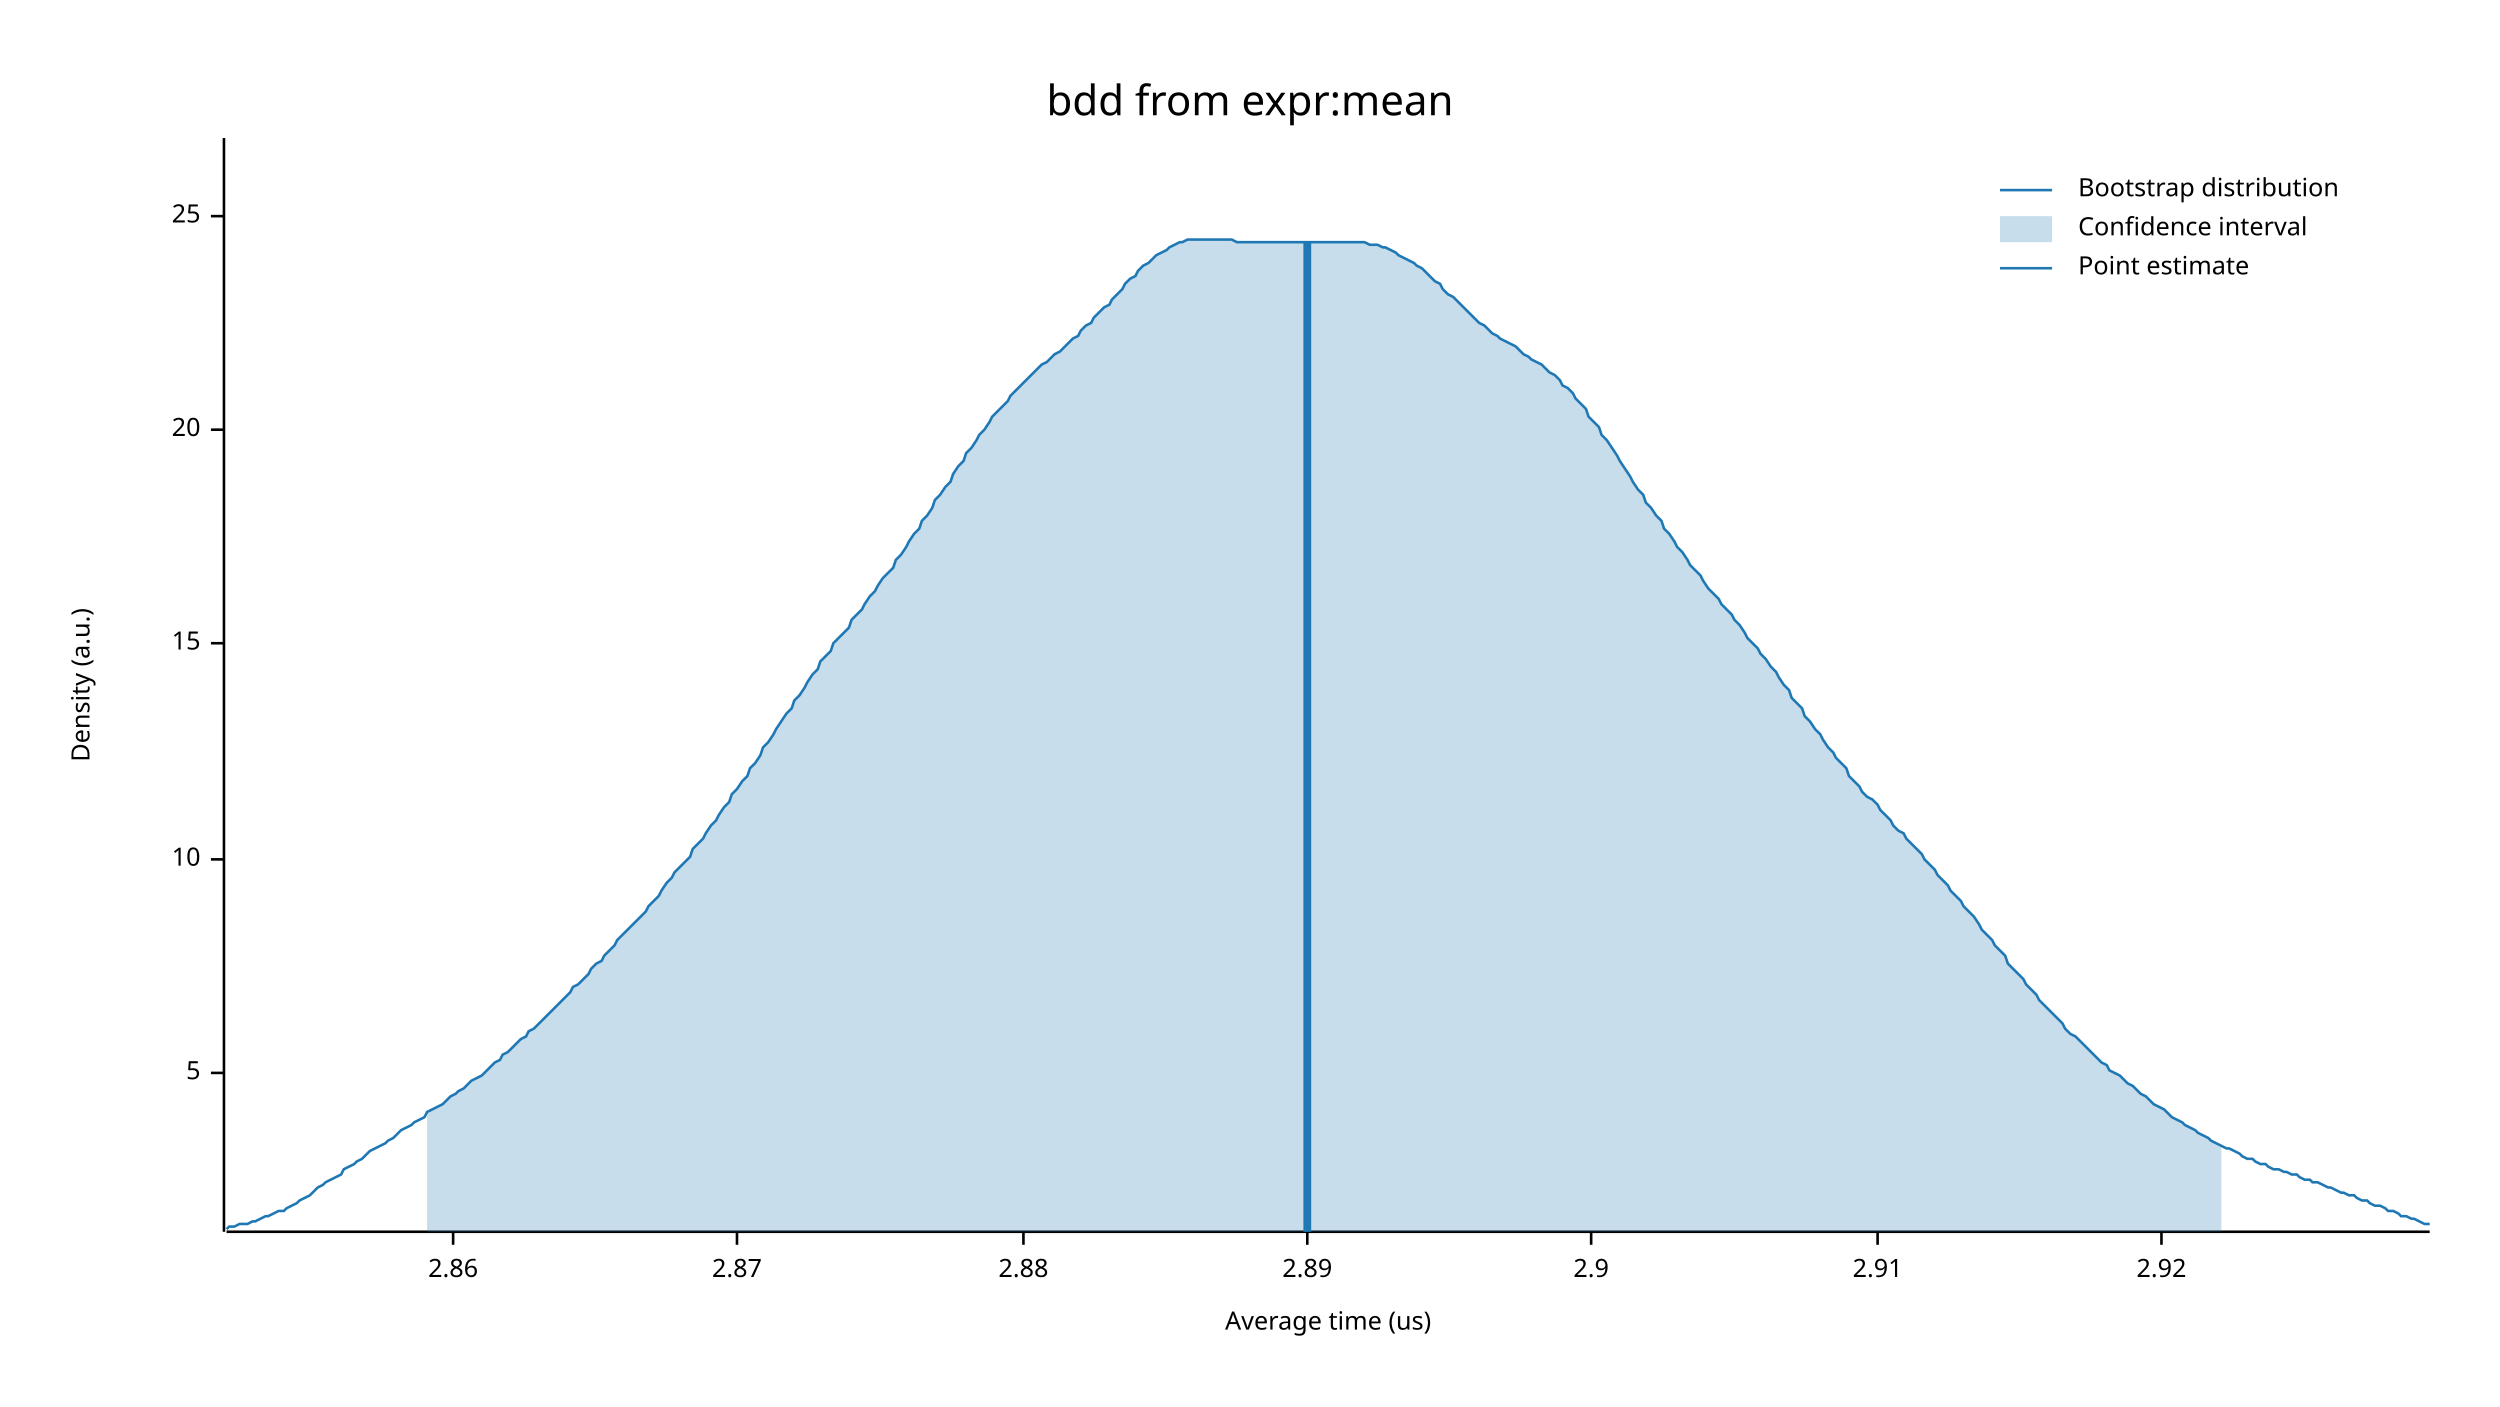
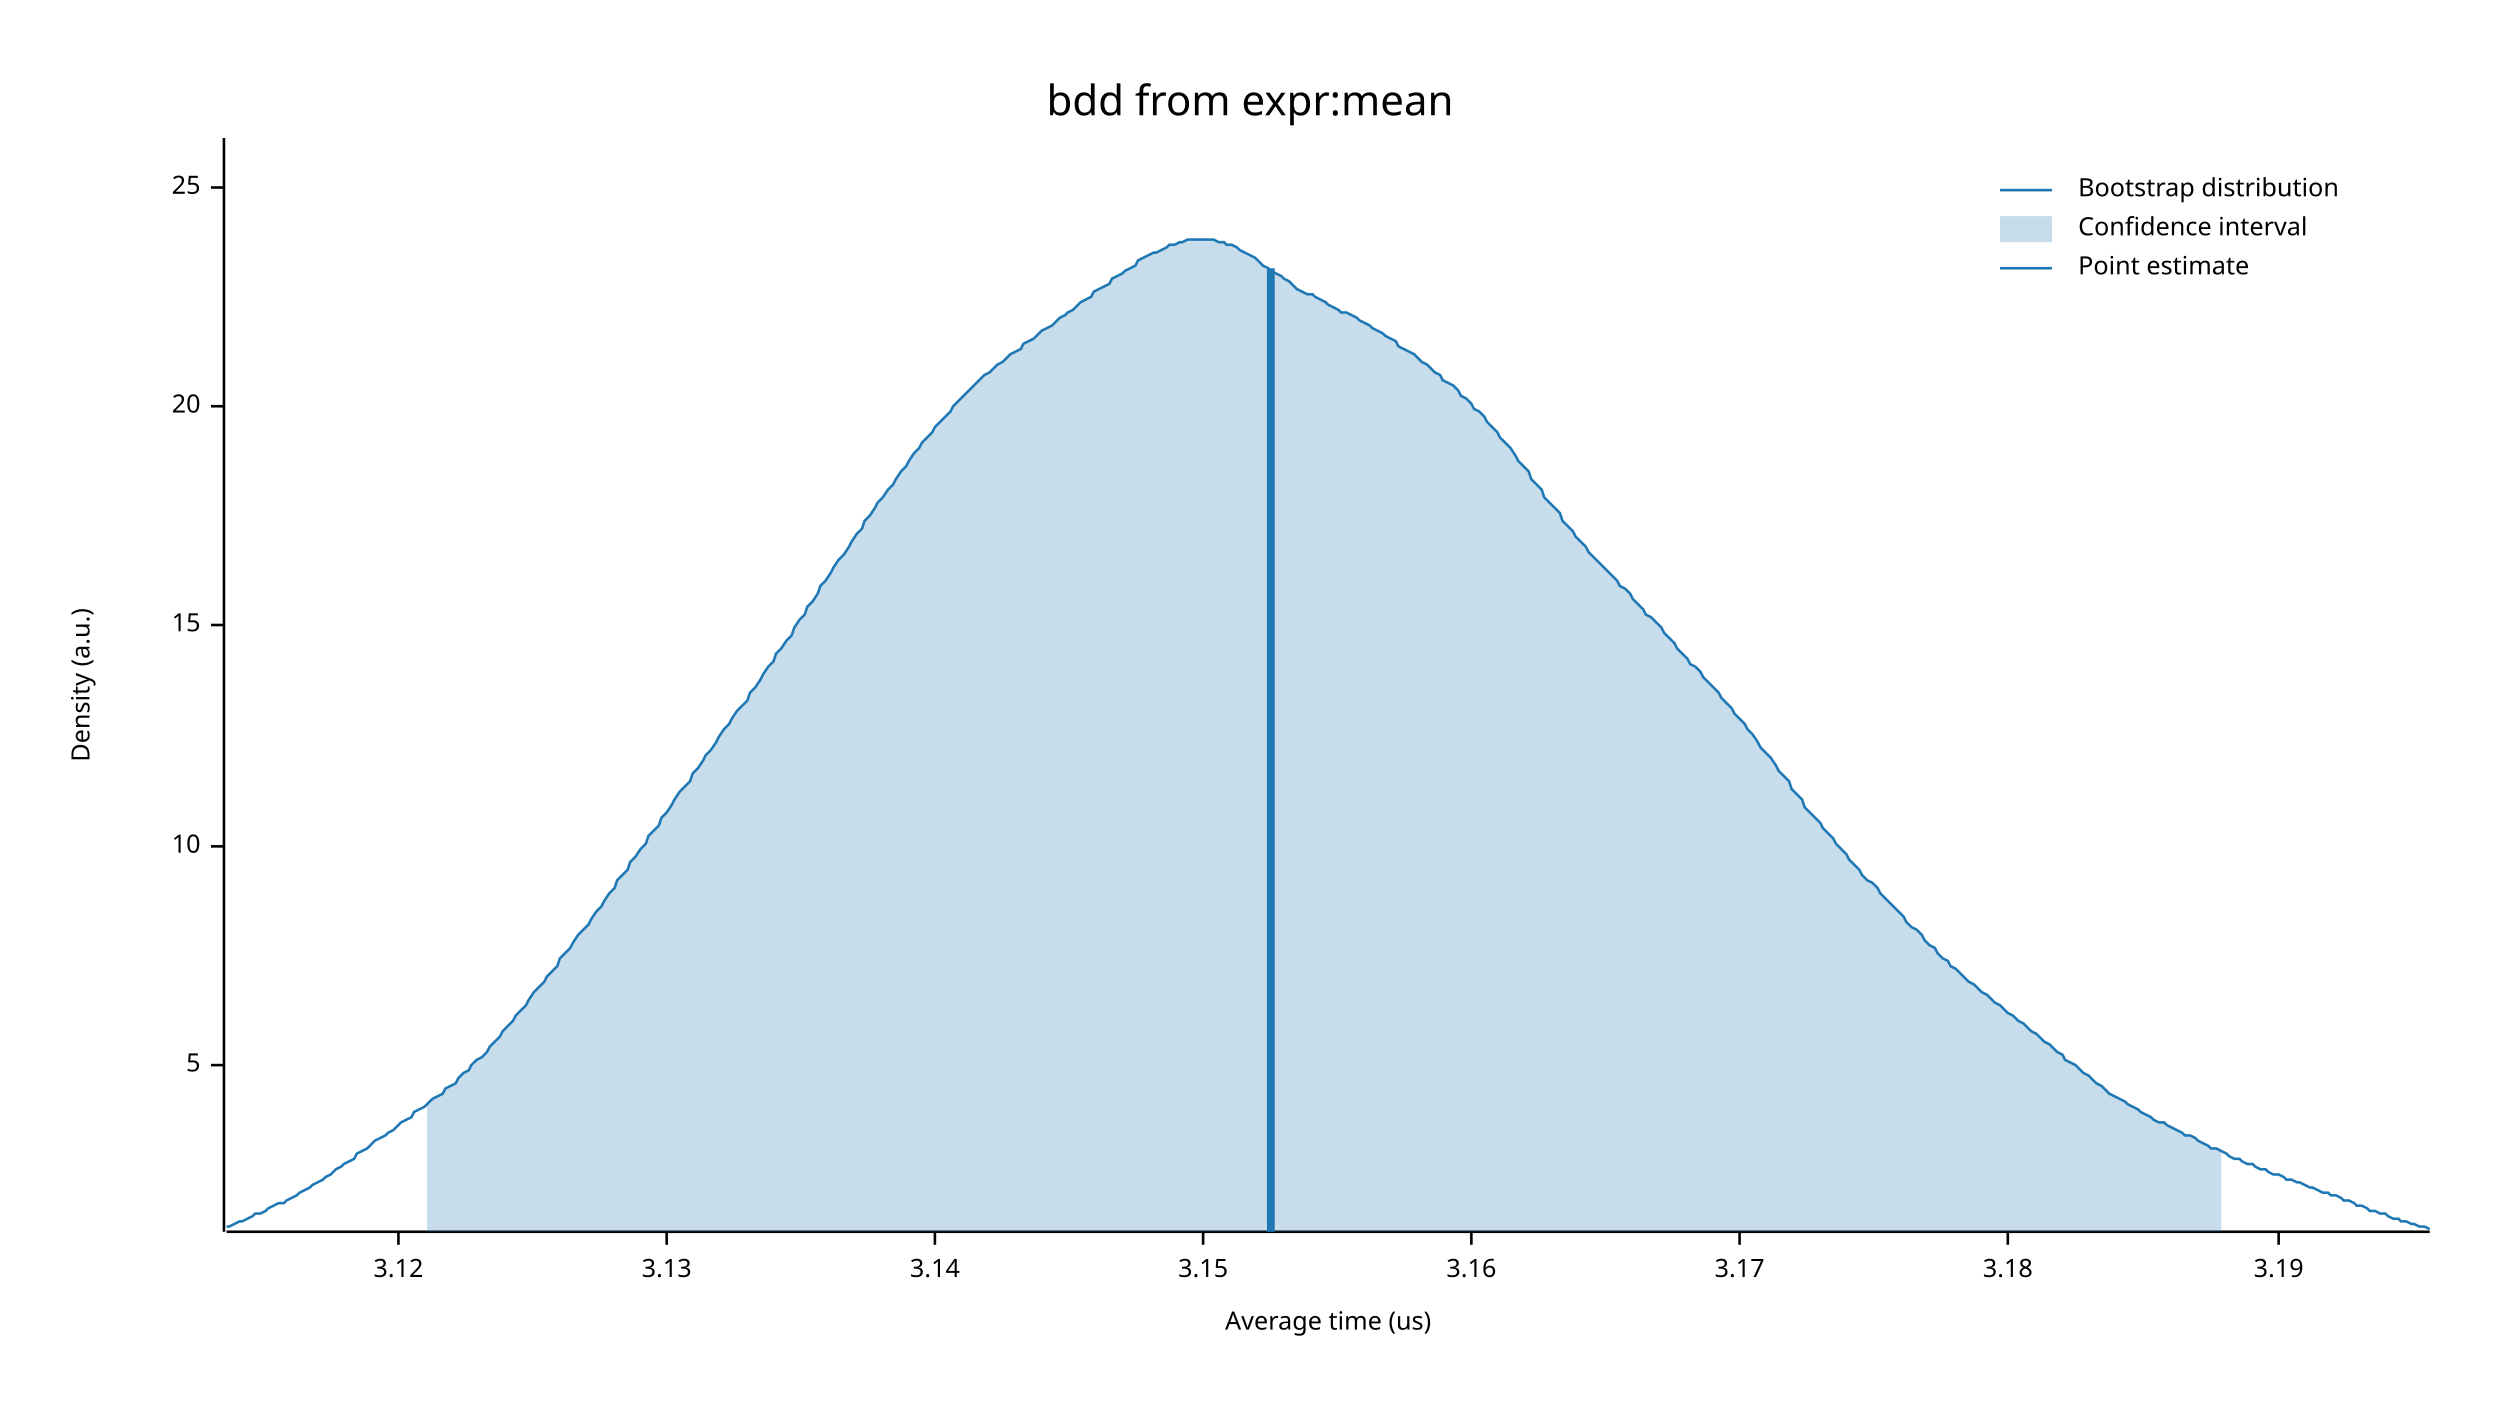
<svg xmlns="http://www.w3.org/2000/svg" width="960" height="540" viewBox="0 0 960 540">
  <text x="480" y="32" dy="0.76em" text-anchor="middle" font-family="sans-serif" font-size="16.129" opacity="1" fill="#000000">
bdd from expr:mean
</text>
  <text x="27" y="263" dy="0.76em" text-anchor="middle" font-family="sans-serif" font-size="9.677" opacity="1" fill="#000000" transform="rotate(270, 27, 263)">
Density (a.u.)
</text>
  <text x="510" y="513" dy="-0.5ex" text-anchor="middle" font-family="sans-serif" font-size="9.677" opacity="1" fill="#000000">
Average time (us)
</text>
  <polyline fill="none" opacity="1" stroke="#000000" stroke-width="1" points="86,53 86,473 " />
-   <text x="77" y="412" dy="0.5ex" text-anchor="end" font-family="sans-serif" font-size="9.677" opacity="1" fill="#000000">
+   <text x="77" y="409" dy="0.5ex" text-anchor="end" font-family="sans-serif" font-size="9.677" opacity="1" fill="#000000">
5
</text>
-   <polyline fill="none" opacity="1" stroke="#000000" stroke-width="1" points="81,412 86,412 " />
-   <text x="77" y="330" dy="0.5ex" text-anchor="end" font-family="sans-serif" font-size="9.677" opacity="1" fill="#000000">
+   <polyline fill="none" opacity="1" stroke="#000000" stroke-width="1" points="81,409 86,409 " />
+   <text x="77" y="325" dy="0.5ex" text-anchor="end" font-family="sans-serif" font-size="9.677" opacity="1" fill="#000000">
10
</text>
-   <polyline fill="none" opacity="1" stroke="#000000" stroke-width="1" points="81,330 86,330 " />
-   <text x="77" y="247" dy="0.5ex" text-anchor="end" font-family="sans-serif" font-size="9.677" opacity="1" fill="#000000">
+   <polyline fill="none" opacity="1" stroke="#000000" stroke-width="1" points="81,325 86,325 " />
+   <text x="77" y="240" dy="0.5ex" text-anchor="end" font-family="sans-serif" font-size="9.677" opacity="1" fill="#000000">
15
</text>
-   <polyline fill="none" opacity="1" stroke="#000000" stroke-width="1" points="81,247 86,247 " />
-   <text x="77" y="165" dy="0.5ex" text-anchor="end" font-family="sans-serif" font-size="9.677" opacity="1" fill="#000000">
+   <polyline fill="none" opacity="1" stroke="#000000" stroke-width="1" points="81,240 86,240 " />
+   <text x="77" y="156" dy="0.5ex" text-anchor="end" font-family="sans-serif" font-size="9.677" opacity="1" fill="#000000">
20
</text>
-   <polyline fill="none" opacity="1" stroke="#000000" stroke-width="1" points="81,165 86,165 " />
-   <text x="77" y="83" dy="0.5ex" text-anchor="end" font-family="sans-serif" font-size="9.677" opacity="1" fill="#000000">
+   <polyline fill="none" opacity="1" stroke="#000000" stroke-width="1" points="81,156 86,156 " />
+   <text x="77" y="72" dy="0.5ex" text-anchor="end" font-family="sans-serif" font-size="9.677" opacity="1" fill="#000000">
25
</text>
-   <polyline fill="none" opacity="1" stroke="#000000" stroke-width="1" points="81,83 86,83 " />
+   <polyline fill="none" opacity="1" stroke="#000000" stroke-width="1" points="81,72 86,72 " />
  <polyline fill="none" opacity="1" stroke="#000000" stroke-width="1" points="87,473 933,473 " />
-   <text x="174" y="483" dy="0.76em" text-anchor="middle" font-family="sans-serif" font-size="9.677" opacity="1" fill="#000000">
- 2.86
+   <text x="153" y="483" dy="0.76em" text-anchor="middle" font-family="sans-serif" font-size="9.677" opacity="1" fill="#000000">
+ 3.12
</text>
-   <polyline fill="none" opacity="1" stroke="#000000" stroke-width="1" points="174,473 174,478 " />
-   <text x="283" y="483" dy="0.76em" text-anchor="middle" font-family="sans-serif" font-size="9.677" opacity="1" fill="#000000">
- 2.87
+   <polyline fill="none" opacity="1" stroke="#000000" stroke-width="1" points="153,473 153,478 " />
+   <text x="256" y="483" dy="0.76em" text-anchor="middle" font-family="sans-serif" font-size="9.677" opacity="1" fill="#000000">
+ 3.13
</text>
-   <polyline fill="none" opacity="1" stroke="#000000" stroke-width="1" points="283,473 283,478 " />
-   <text x="393" y="483" dy="0.76em" text-anchor="middle" font-family="sans-serif" font-size="9.677" opacity="1" fill="#000000">
- 2.88
+   <polyline fill="none" opacity="1" stroke="#000000" stroke-width="1" points="256,473 256,478 " />
+   <text x="359" y="483" dy="0.76em" text-anchor="middle" font-family="sans-serif" font-size="9.677" opacity="1" fill="#000000">
+ 3.14
</text>
-   <polyline fill="none" opacity="1" stroke="#000000" stroke-width="1" points="393,473 393,478 " />
-   <text x="502" y="483" dy="0.76em" text-anchor="middle" font-family="sans-serif" font-size="9.677" opacity="1" fill="#000000">
- 2.89
+   <polyline fill="none" opacity="1" stroke="#000000" stroke-width="1" points="359,473 359,478 " />
+   <text x="462" y="483" dy="0.76em" text-anchor="middle" font-family="sans-serif" font-size="9.677" opacity="1" fill="#000000">
+ 3.15
</text>
-   <polyline fill="none" opacity="1" stroke="#000000" stroke-width="1" points="502,473 502,478 " />
-   <text x="611" y="483" dy="0.76em" text-anchor="middle" font-family="sans-serif" font-size="9.677" opacity="1" fill="#000000">
- 2.9
+   <polyline fill="none" opacity="1" stroke="#000000" stroke-width="1" points="462,473 462,478 " />
+   <text x="565" y="483" dy="0.76em" text-anchor="middle" font-family="sans-serif" font-size="9.677" opacity="1" fill="#000000">
+ 3.16
</text>
-   <polyline fill="none" opacity="1" stroke="#000000" stroke-width="1" points="611,473 611,478 " />
-   <text x="721" y="483" dy="0.76em" text-anchor="middle" font-family="sans-serif" font-size="9.677" opacity="1" fill="#000000">
- 2.91
+   <polyline fill="none" opacity="1" stroke="#000000" stroke-width="1" points="565,473 565,478 " />
+   <text x="668" y="483" dy="0.76em" text-anchor="middle" font-family="sans-serif" font-size="9.677" opacity="1" fill="#000000">
+ 3.17
</text>
-   <polyline fill="none" opacity="1" stroke="#000000" stroke-width="1" points="721,473 721,478 " />
-   <text x="830" y="483" dy="0.76em" text-anchor="middle" font-family="sans-serif" font-size="9.677" opacity="1" fill="#000000">
- 2.92
+   <polyline fill="none" opacity="1" stroke="#000000" stroke-width="1" points="668,473 668,478 " />
+   <text x="771" y="483" dy="0.76em" text-anchor="middle" font-family="sans-serif" font-size="9.677" opacity="1" fill="#000000">
+ 3.18
</text>
-   <polyline fill="none" opacity="1" stroke="#000000" stroke-width="1" points="830,473 830,478 " />
-   <polyline fill="none" opacity="1" stroke="#1F78B4" stroke-width="1" points="87,472 88,471 90,471 92,470 93,470 95,470 97,469 98,469 100,468 102,467 103,467 105,466 107,465 109,465 110,464 112,463 114,462 115,461 117,460 119,459 120,458 122,456 124,455 125,454 127,453 129,452 131,451 132,449 134,448 136,447 137,446 139,445 141,443 142,442 144,441 146,440 148,439 149,438 151,437 153,435 154,434 156,433 158,432 159,431 161,430 163,429 164,427 166,426 168,425 170,424 171,423 173,421 175,420 176,419 178,418 180,416 181,415 183,414 185,413 187,411 188,410 190,408 192,407 193,405 195,404 197,402 198,401 200,399 202,398 203,396 205,395 207,393 209,391 210,390 212,388 214,386 215,385 217,383 219,381 220,379 222,378 224,376 226,374 227,372 229,370 231,369 232,367 234,365 236,363 237,361 239,359 241,357 242,356 244,354 246,352 248,350 249,348 251,346 253,344 254,342 256,339 258,337 259,335 261,333 263,331 265,329 266,326 268,324 270,322 271,320 273,317 275,315 276,313 278,310 280,308 281,305 283,303 285,300 287,298 288,295 290,293 292,290 293,287 295,285 297,282 298,280 300,277 302,274 304,272 305,269 307,267 309,264 310,262 312,259 314,257 315,254 317,252 319,250 320,247 322,245 324,243 326,241 327,238 329,236 331,234 332,232 334,229 336,227 337,225 339,222 341,220 343,218 344,215 346,213 348,210 349,208 351,205 353,203 354,200 356,198 358,195 359,192 361,190 363,187 365,185 366,182 368,179 370,177 371,174 373,172 375,169 376,167 378,165 380,162 381,160 383,158 385,156 387,154 388,152 390,150 392,148 393,147 395,145 397,143 398,142 400,140 402,139 404,137 405,136 407,135 409,133 410,132 412,130 414,129 415,127 417,125 419,124 420,122 422,120 424,118 426,117 427,115 429,113 431,111 432,109 434,107 436,106 437,104 439,102 441,101 443,99 444,98 446,97 448,96 449,95 451,94 453,93 454,93 456,92 458,92 459,92 461,92 463,92 465,92 466,92 468,92 470,92 471,92 473,92 475,93 476,93 478,93 480,93 482,93 483,93 485,93 487,93 488,93 490,93 492,93 493,93 495,93 497,93 498,93 500,93 502,93 504,93 505,93 507,93 509,93 510,93 512,93 514,93 515,93 517,93 519,93 521,93 522,93 524,93 526,94 527,94 529,94 531,95 532,95 534,96 536,97 537,98 539,99 541,100 543,101 544,102 546,103 548,105 549,106 551,108 553,109 554,111 556,113 558,114 560,116 561,117 563,119 565,121 566,122 568,124 570,125 571,126 573,128 575,129 576,130 578,131 580,132 582,133 583,134 585,136 587,137 588,138 590,139 592,140 593,141 595,143 597,144 599,146 600,148 602,149 604,151 605,153 607,155 609,157 610,160 612,162 614,164 615,167 617,169 619,172 621,175 622,177 624,180 626,183 627,185 629,188 631,190 632,193 634,195 636,198 638,200 639,203 641,205 643,208 644,210 646,212 648,215 649,217 651,219 653,221 654,223 656,226 658,228 660,230 661,232 663,234 665,236 666,238 668,240 670,243 671,245 673,247 675,249 676,251 678,253 680,256 682,258 683,260 685,263 687,265 688,268 690,270 692,272 693,275 695,277 697,280 699,282 700,284 702,287 704,289 705,291 707,293 709,295 710,298 712,300 714,302 715,304 717,306 719,307 721,309 722,311 724,313 726,315 727,317 729,319 731,320 732,322 734,324 736,326 738,328 739,330 741,332 743,334 744,336 746,338 748,340 749,342 751,344 753,346 754,348 756,350 758,352 760,355 761,357 763,359 765,361 766,363 768,365 770,367 771,370 773,372 775,374 777,376 778,378 780,380 782,382 783,384 785,386 787,388 788,389 790,391 792,393 793,395 795,397 797,398 799,400 800,401 802,403 804,405 805,406 807,408 809,409 810,411 812,412 814,413 816,415 817,416 819,417 821,419 822,420 824,421 826,423 827,424 829,425 831,426 832,427 834,429 836,430 838,431 839,432 841,433 843,434 844,435 846,436 848,437 849,438 851,439 853,440 855,441 856,441 858,442 860,443 861,444 863,445 865,445 866,446 868,447 870,447 871,448 873,449 875,449 877,450 878,450 880,451 882,451 883,452 885,453 887,453 888,454 890,454 892,455 894,456 895,456 897,457 899,458 900,458 902,459 904,459 905,460 907,461 909,461 910,462 912,463 914,463 916,464 917,465 919,465 921,466 922,467 924,467 926,468 927,468 929,469 931,470 933,470 " />
-   <polygon opacity="0.25" fill="#1F78B4" points="164,427 166,426 168,425 170,424 171,423 173,421 175,420 176,419 178,418 180,416 181,415 183,414 185,413 187,411 188,410 190,408 192,407 193,405 195,404 197,402 198,401 200,399 202,398 203,396 205,395 207,393 209,391 210,390 212,388 214,386 215,385 217,383 219,381 220,379 222,378 224,376 226,374 227,372 229,370 231,369 232,367 234,365 236,363 237,361 239,359 241,357 242,356 244,354 246,352 248,350 249,348 251,346 253,344 254,342 256,339 258,337 259,335 261,333 263,331 265,329 266,326 268,324 270,322 271,320 273,317 275,315 276,313 278,310 280,308 281,305 283,303 285,300 287,298 288,295 290,293 292,290 293,287 295,285 297,282 298,280 300,277 302,274 304,272 305,269 307,267 309,264 310,262 312,259 314,257 315,254 317,252 319,250 320,247 322,245 324,243 326,241 327,238 329,236 331,234 332,232 334,229 336,227 337,225 339,222 341,220 343,218 344,215 346,213 348,210 349,208 351,205 353,203 354,200 356,198 358,195 359,192 361,190 363,187 365,185 366,182 368,179 370,177 371,174 373,172 375,169 376,167 378,165 380,162 381,160 383,158 385,156 387,154 388,152 390,150 392,148 393,147 395,145 397,143 398,142 400,140 402,139 404,137 405,136 407,135 409,133 410,132 412,130 414,129 415,127 417,125 419,124 420,122 422,120 424,118 426,117 427,115 429,113 431,111 432,109 434,107 436,106 437,104 439,102 441,101 443,99 444,98 446,97 448,96 449,95 451,94 453,93 454,93 456,92 458,92 459,92 461,92 463,92 465,92 466,92 468,92 470,92 471,92 473,92 475,93 476,93 478,93 480,93 482,93 483,93 485,93 487,93 488,93 490,93 492,93 493,93 495,93 497,93 498,93 500,93 502,93 504,93 505,93 507,93 509,93 510,93 512,93 514,93 515,93 517,93 519,93 521,93 522,93 524,93 526,94 527,94 529,94 531,95 532,95 534,96 536,97 537,98 539,99 541,100 543,101 544,102 546,103 548,105 549,106 551,108 553,109 554,111 556,113 558,114 560,116 561,117 563,119 565,121 566,122 568,124 570,125 571,126 573,128 575,129 576,130 578,131 580,132 582,133 583,134 585,136 587,137 588,138 590,139 592,140 593,141 595,143 597,144 599,146 600,148 602,149 604,151 605,153 607,155 609,157 610,160 612,162 614,164 615,167 617,169 619,172 621,175 622,177 624,180 626,183 627,185 629,188 631,190 632,193 634,195 636,198 638,200 639,203 641,205 643,208 644,210 646,212 648,215 649,217 651,219 653,221 654,223 656,226 658,228 660,230 661,232 663,234 665,236 666,238 668,240 670,243 671,245 673,247 675,249 676,251 678,253 680,256 682,258 683,260 685,263 687,265 688,268 690,270 692,272 693,275 695,277 697,280 699,282 700,284 702,287 704,289 705,291 707,293 709,295 710,298 712,300 714,302 715,304 717,306 719,307 721,309 722,311 724,313 726,315 727,317 729,319 731,320 732,322 734,324 736,326 738,328 739,330 741,332 743,334 744,336 746,338 748,340 749,342 751,344 753,346 754,348 756,350 758,352 760,355 761,357 763,359 765,361 766,363 768,365 770,367 771,370 773,372 775,374 777,376 778,378 780,380 782,382 783,384 785,386 787,388 788,389 790,391 792,393 793,395 795,397 797,398 799,400 800,401 802,403 804,405 805,406 807,408 809,409 810,411 812,412 814,413 816,415 817,416 819,417 821,419 822,420 824,421 826,423 827,424 829,425 831,426 832,427 834,429 836,430 838,431 839,432 841,433 843,434 844,435 846,436 848,437 849,438 851,439 853,440 853,473 164,473 " />
-   <polyline fill="none" opacity="1" stroke="#1F78B4" stroke-width="3" points="502,473 502,93 " />
+   <polyline fill="none" opacity="1" stroke="#000000" stroke-width="1" points="771,473 771,478 " />
+   <text x="875" y="483" dy="0.76em" text-anchor="middle" font-family="sans-serif" font-size="9.677" opacity="1" fill="#000000">
+ 3.19
+ </text>
+   <polyline fill="none" opacity="1" stroke="#000000" stroke-width="1" points="875,473 875,478 " />
+   <polyline fill="none" opacity="1" stroke="#1F78B4" stroke-width="1" points="87,471 88,471 90,470 92,469 93,469 95,468 97,467 98,466 100,466 102,465 103,464 105,463 107,462 109,462 110,461 112,460 114,459 115,458 117,457 119,456 120,455 122,454 124,453 125,452 127,451 129,449 131,448 132,447 134,446 136,445 137,443 139,442 141,441 142,440 144,438 146,437 148,436 149,435 151,434 153,432 154,431 156,430 158,429 159,427 161,426 163,425 164,424 166,422 168,421 170,420 171,418 173,417 175,416 176,414 178,412 180,411 181,409 183,407 185,406 187,404 188,402 190,400 192,398 193,396 195,394 197,392 198,390 200,388 202,386 203,384 205,381 207,379 209,377 210,375 212,373 214,371 215,368 217,366 219,364 220,362 222,359 224,357 226,355 227,353 229,350 231,348 232,346 234,343 236,341 237,338 239,336 241,334 242,331 244,329 246,326 248,324 249,321 251,319 253,317 254,314 256,312 258,309 259,307 261,304 263,302 265,300 266,297 268,295 270,292 271,290 273,288 275,285 276,283 278,280 280,278 281,276 283,273 285,271 287,269 288,266 290,264 292,261 293,259 295,256 297,254 298,251 300,249 302,246 304,244 305,241 307,238 309,236 310,233 312,231 314,228 315,225 317,223 319,220 320,218 322,215 324,213 326,210 327,208 329,205 331,203 332,200 334,198 336,195 337,193 339,191 341,188 343,186 344,184 346,181 348,179 349,177 351,174 353,172 354,170 356,168 358,166 359,164 361,162 363,160 365,158 366,156 368,154 370,152 371,151 373,149 375,147 376,146 378,144 380,143 381,142 383,140 385,139 387,137 388,136 390,135 392,134 393,132 395,131 397,130 398,129 400,127 402,126 404,125 405,124 407,122 409,121 410,120 412,119 414,117 415,116 417,115 419,114 420,112 422,111 424,110 426,109 427,107 429,106 431,105 432,104 434,103 436,102 437,100 439,99 441,98 443,97 444,97 446,96 448,95 449,94 451,94 453,93 454,93 456,92 458,92 459,92 461,92 463,92 465,92 466,92 468,93 470,93 471,94 473,94 475,95 476,96 478,97 480,98 482,99 483,100 485,102 487,103 488,104 490,105 492,106 493,107 495,108 497,110 498,111 500,112 502,113 504,113 505,114 507,115 509,116 510,117 512,118 514,119 515,120 517,120 519,121 521,122 522,123 524,124 526,125 527,126 529,127 531,128 532,129 534,130 536,131 537,133 539,134 541,135 543,136 544,137 546,139 548,140 549,141 551,143 553,144 554,146 556,147 558,148 560,150 561,152 563,153 565,155 566,157 568,158 570,160 571,162 573,164 575,166 576,168 578,170 580,172 582,175 583,177 585,179 587,181 588,184 590,186 592,188 593,191 595,193 597,195 599,197 600,200 602,202 604,204 605,206 607,208 609,210 610,212 612,214 614,216 615,217 617,219 619,221 621,223 622,225 624,226 626,228 627,230 629,232 631,234 632,236 634,237 636,239 638,241 639,243 641,245 643,247 644,249 646,251 648,253 649,255 651,256 653,258 654,260 656,262 658,264 660,266 661,268 663,270 665,272 666,274 668,276 670,278 671,280 673,282 675,285 676,287 678,289 680,291 682,294 683,296 685,298 687,300 688,303 690,305 692,307 693,310 695,312 697,314 699,316 700,318 702,320 704,322 705,324 707,326 709,328 710,330 712,332 714,334 715,336 717,338 719,339 721,341 722,343 724,345 726,347 727,348 729,350 731,352 732,354 734,356 736,357 738,359 739,361 741,363 743,364 744,366 746,368 748,369 749,371 751,372 753,374 754,375 756,377 758,378 760,380 761,381 763,382 765,384 766,385 768,386 770,388 771,389 773,390 775,392 777,393 778,394 780,396 782,397 783,398 785,400 787,401 788,402 790,404 792,405 793,407 795,408 797,409 799,411 800,412 802,413 804,415 805,416 807,417 809,419 810,420 812,421 814,422 816,423 817,424 819,425 821,426 822,427 824,428 826,429 827,430 829,431 831,431 832,432 834,433 836,434 838,435 839,436 841,436 843,437 844,438 846,439 848,440 849,441 851,441 853,442 855,443 856,444 858,445 860,445 861,446 863,447 865,447 866,448 868,449 870,449 871,450 873,451 875,451 877,452 878,453 880,453 882,454 883,454 885,455 887,456 888,456 890,457 892,458 894,458 895,459 897,459 899,460 900,461 902,461 904,462 905,463 907,463 909,464 910,465 912,465 914,466 916,466 917,467 919,468 921,468 922,469 924,469 926,470 927,470 929,471 931,471 933,472 " />
+   <polygon opacity="0.25" fill="#1F78B4" points="164,424 166,422 168,421 170,420 171,418 173,417 175,416 176,414 178,412 180,411 181,409 183,407 185,406 187,404 188,402 190,400 192,398 193,396 195,394 197,392 198,390 200,388 202,386 203,384 205,381 207,379 209,377 210,375 212,373 214,371 215,368 217,366 219,364 220,362 222,359 224,357 226,355 227,353 229,350 231,348 232,346 234,343 236,341 237,338 239,336 241,334 242,331 244,329 246,326 248,324 249,321 251,319 253,317 254,314 256,312 258,309 259,307 261,304 263,302 265,300 266,297 268,295 270,292 271,290 273,288 275,285 276,283 278,280 280,278 281,276 283,273 285,271 287,269 288,266 290,264 292,261 293,259 295,256 297,254 298,251 300,249 302,246 304,244 305,241 307,238 309,236 310,233 312,231 314,228 315,225 317,223 319,220 320,218 322,215 324,213 326,210 327,208 329,205 331,203 332,200 334,198 336,195 337,193 339,191 341,188 343,186 344,184 346,181 348,179 349,177 351,174 353,172 354,170 356,168 358,166 359,164 361,162 363,160 365,158 366,156 368,154 370,152 371,151 373,149 375,147 376,146 378,144 380,143 381,142 383,140 385,139 387,137 388,136 390,135 392,134 393,132 395,131 397,130 398,129 400,127 402,126 404,125 405,124 407,122 409,121 410,120 412,119 414,117 415,116 417,115 419,114 420,112 422,111 424,110 426,109 427,107 429,106 431,105 432,104 434,103 436,102 437,100 439,99 441,98 443,97 444,97 446,96 448,95 449,94 451,94 453,93 454,93 456,92 458,92 459,92 461,92 463,92 465,92 466,92 468,93 470,93 471,94 473,94 475,95 476,96 478,97 480,98 482,99 483,100 485,102 487,103 488,104 490,105 492,106 493,107 495,108 497,110 498,111 500,112 502,113 504,113 505,114 507,115 509,116 510,117 512,118 514,119 515,120 517,120 519,121 521,122 522,123 524,124 526,125 527,126 529,127 531,128 532,129 534,130 536,131 537,133 539,134 541,135 543,136 544,137 546,139 548,140 549,141 551,143 553,144 554,146 556,147 558,148 560,150 561,152 563,153 565,155 566,157 568,158 570,160 571,162 573,164 575,166 576,168 578,170 580,172 582,175 583,177 585,179 587,181 588,184 590,186 592,188 593,191 595,193 597,195 599,197 600,200 602,202 604,204 605,206 607,208 609,210 610,212 612,214 614,216 615,217 617,219 619,221 621,223 622,225 624,226 626,228 627,230 629,232 631,234 632,236 634,237 636,239 638,241 639,243 641,245 643,247 644,249 646,251 648,253 649,255 651,256 653,258 654,260 656,262 658,264 660,266 661,268 663,270 665,272 666,274 668,276 670,278 671,280 673,282 675,285 676,287 678,289 680,291 682,294 683,296 685,298 687,300 688,303 690,305 692,307 693,310 695,312 697,314 699,316 700,318 702,320 704,322 705,324 707,326 709,328 710,330 712,332 714,334 715,336 717,338 719,339 721,341 722,343 724,345 726,347 727,348 729,350 731,352 732,354 734,356 736,357 738,359 739,361 741,363 743,364 744,366 746,368 748,369 749,371 751,372 753,374 754,375 756,377 758,378 760,380 761,381 763,382 765,384 766,385 768,386 770,388 771,389 773,390 775,392 777,393 778,394 780,396 782,397 783,398 785,400 787,401 788,402 790,404 792,405 793,407 795,408 797,409 799,411 800,412 802,413 804,415 805,416 807,417 809,419 810,420 812,421 814,422 816,423 817,424 819,425 821,426 822,427 824,428 826,429 827,430 829,431 831,431 832,432 834,433 836,434 838,435 839,436 841,436 843,437 844,438 846,439 848,440 849,441 851,441 853,442 853,473 164,473 " />
+   <polyline fill="none" opacity="1" stroke="#1F78B4" stroke-width="3" points="488,473 488,103 " />
  <text x="798" y="68" dy="0.76em" text-anchor="start" font-family="sans-serif" font-size="9.677" opacity="1" fill="#000000">
Bootstrap distribution
</text>
  <text x="798" y="83" dy="0.76em" text-anchor="start" font-family="sans-serif" font-size="9.677" opacity="1" fill="#000000">
Confidence interval
</text>
  <text x="798" y="98" dy="0.76em" text-anchor="start" font-family="sans-serif" font-size="9.677" opacity="1" fill="#000000">
Point estimate
</text>
  <polyline fill="none" opacity="1" stroke="#1F78B4" stroke-width="1" points="768,73 788,73 " />
  <rect x="768" y="83" width="20" height="10" opacity="0.25" fill="#1F78B4" stroke="none" />
  <polyline fill="none" opacity="1" stroke="#1F78B4" stroke-width="1" points="768,103 788,103 " />
</svg>
